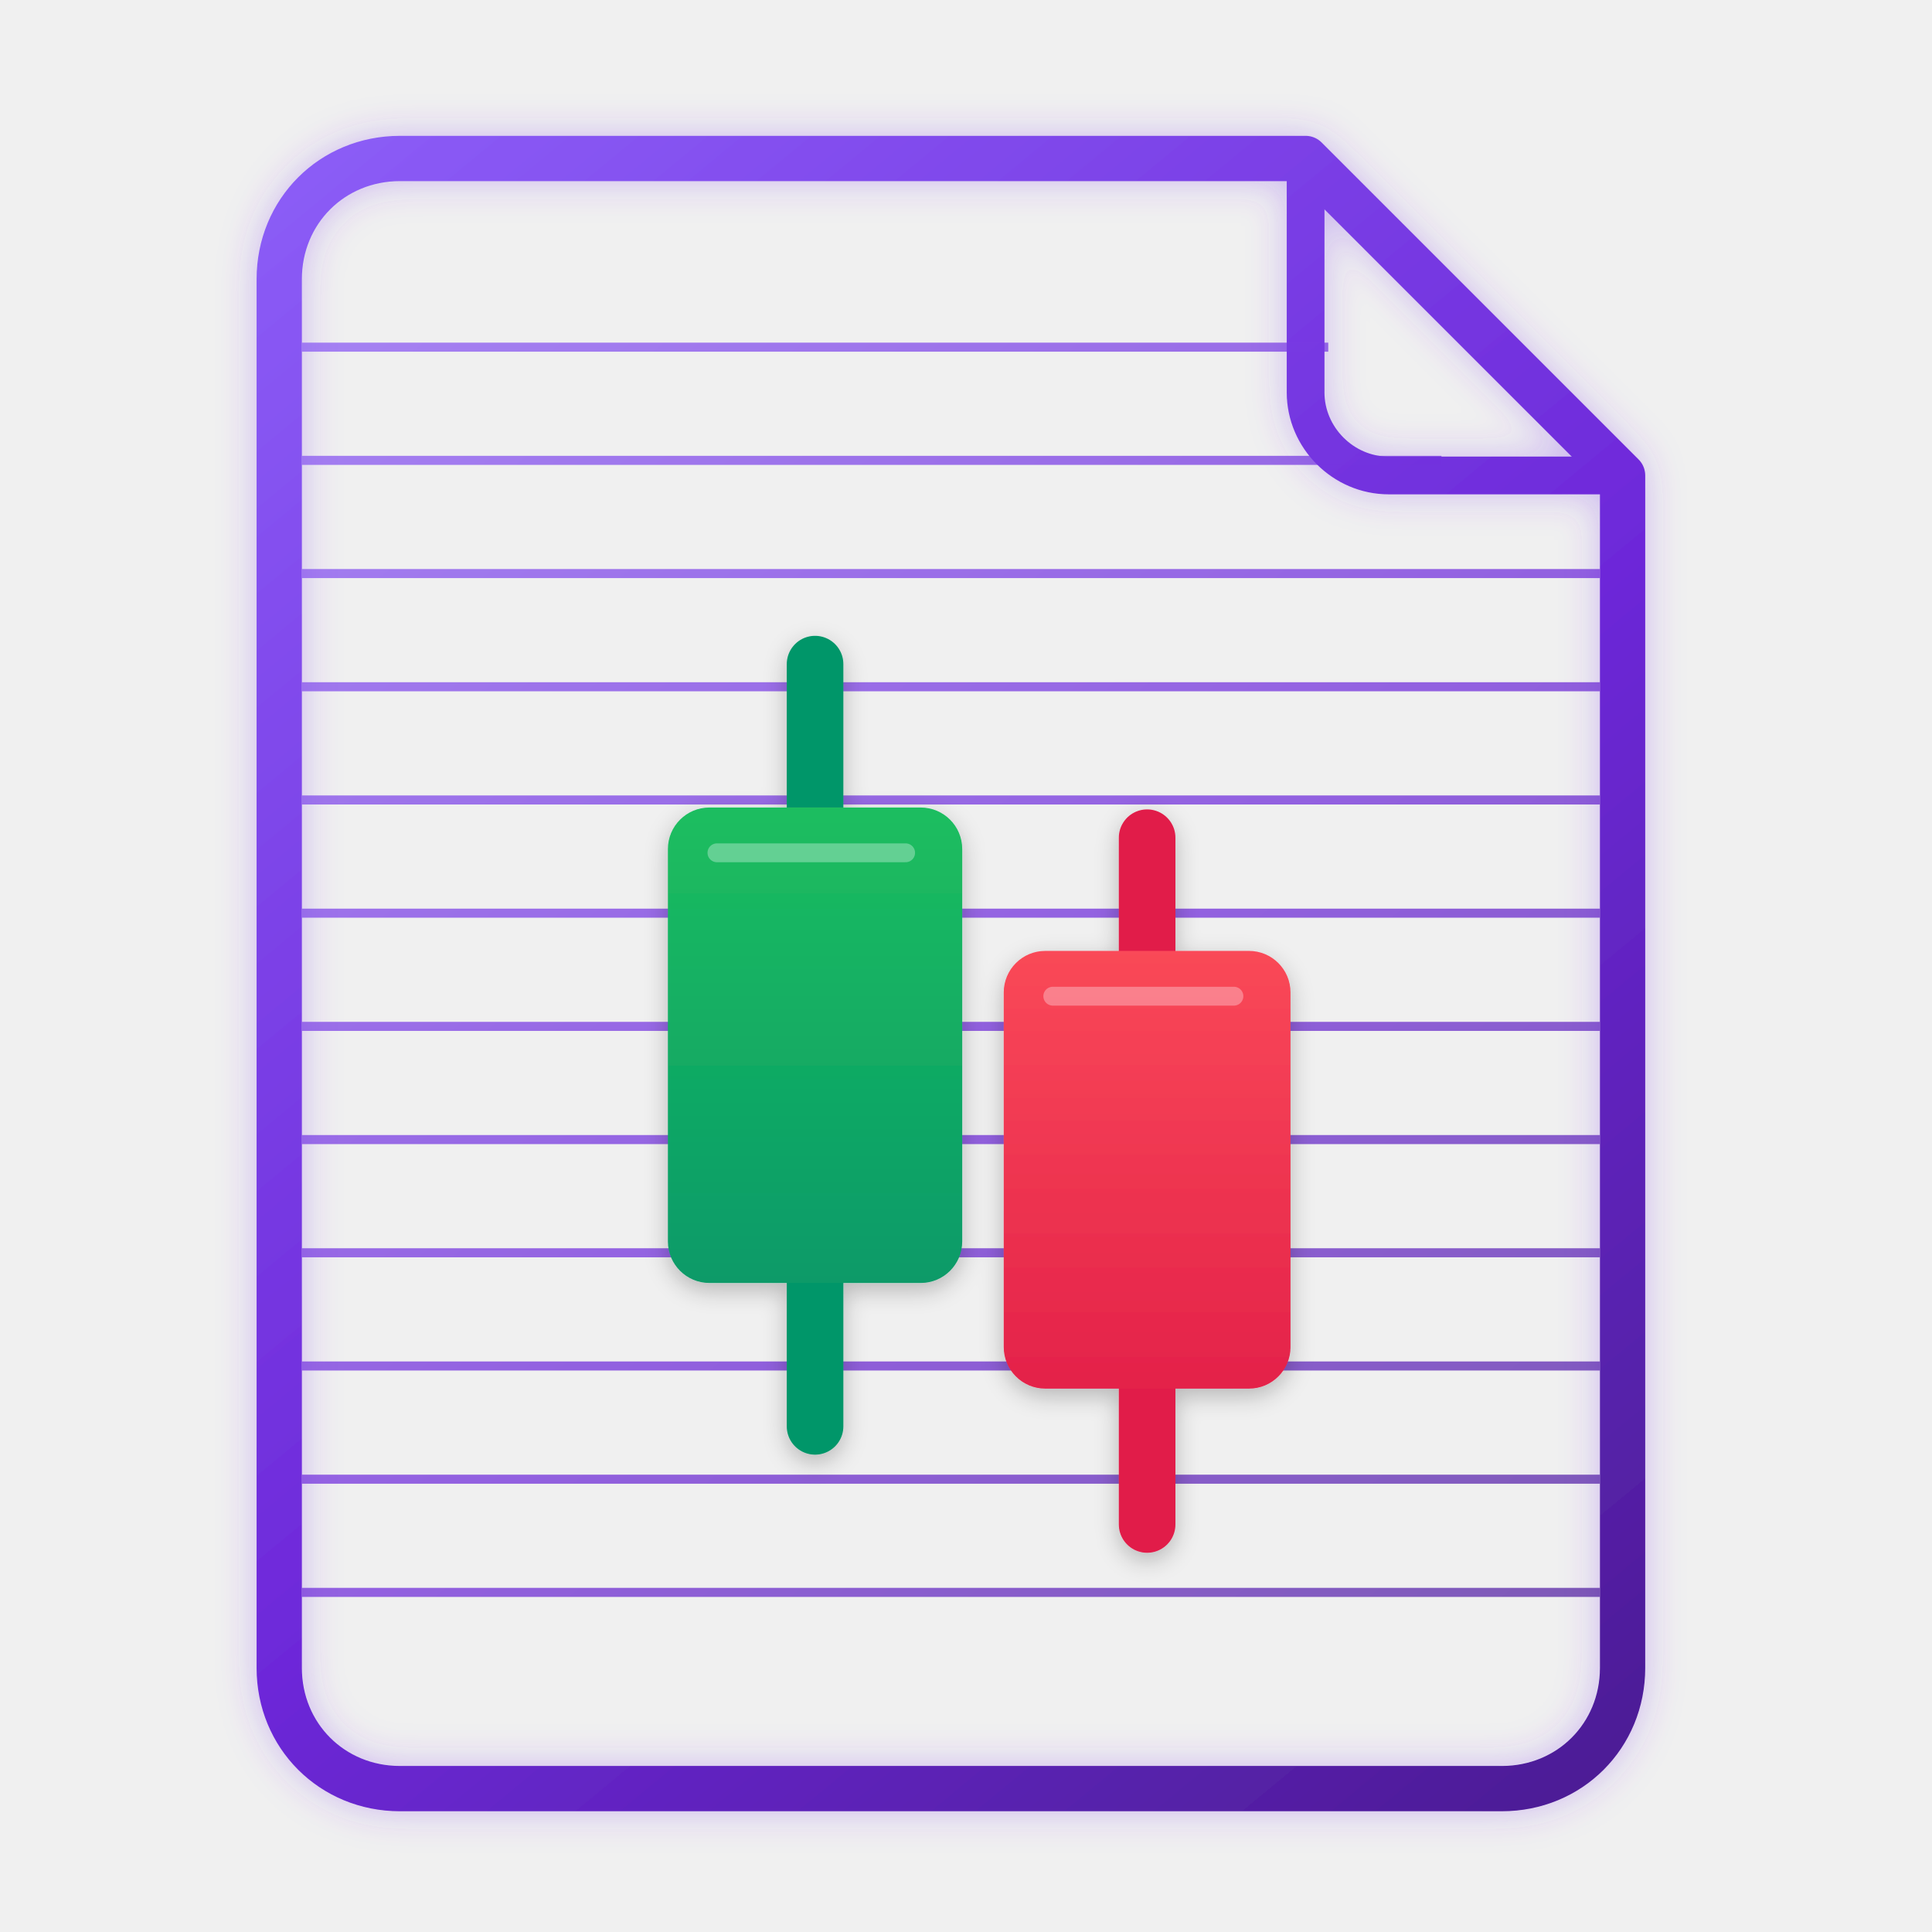
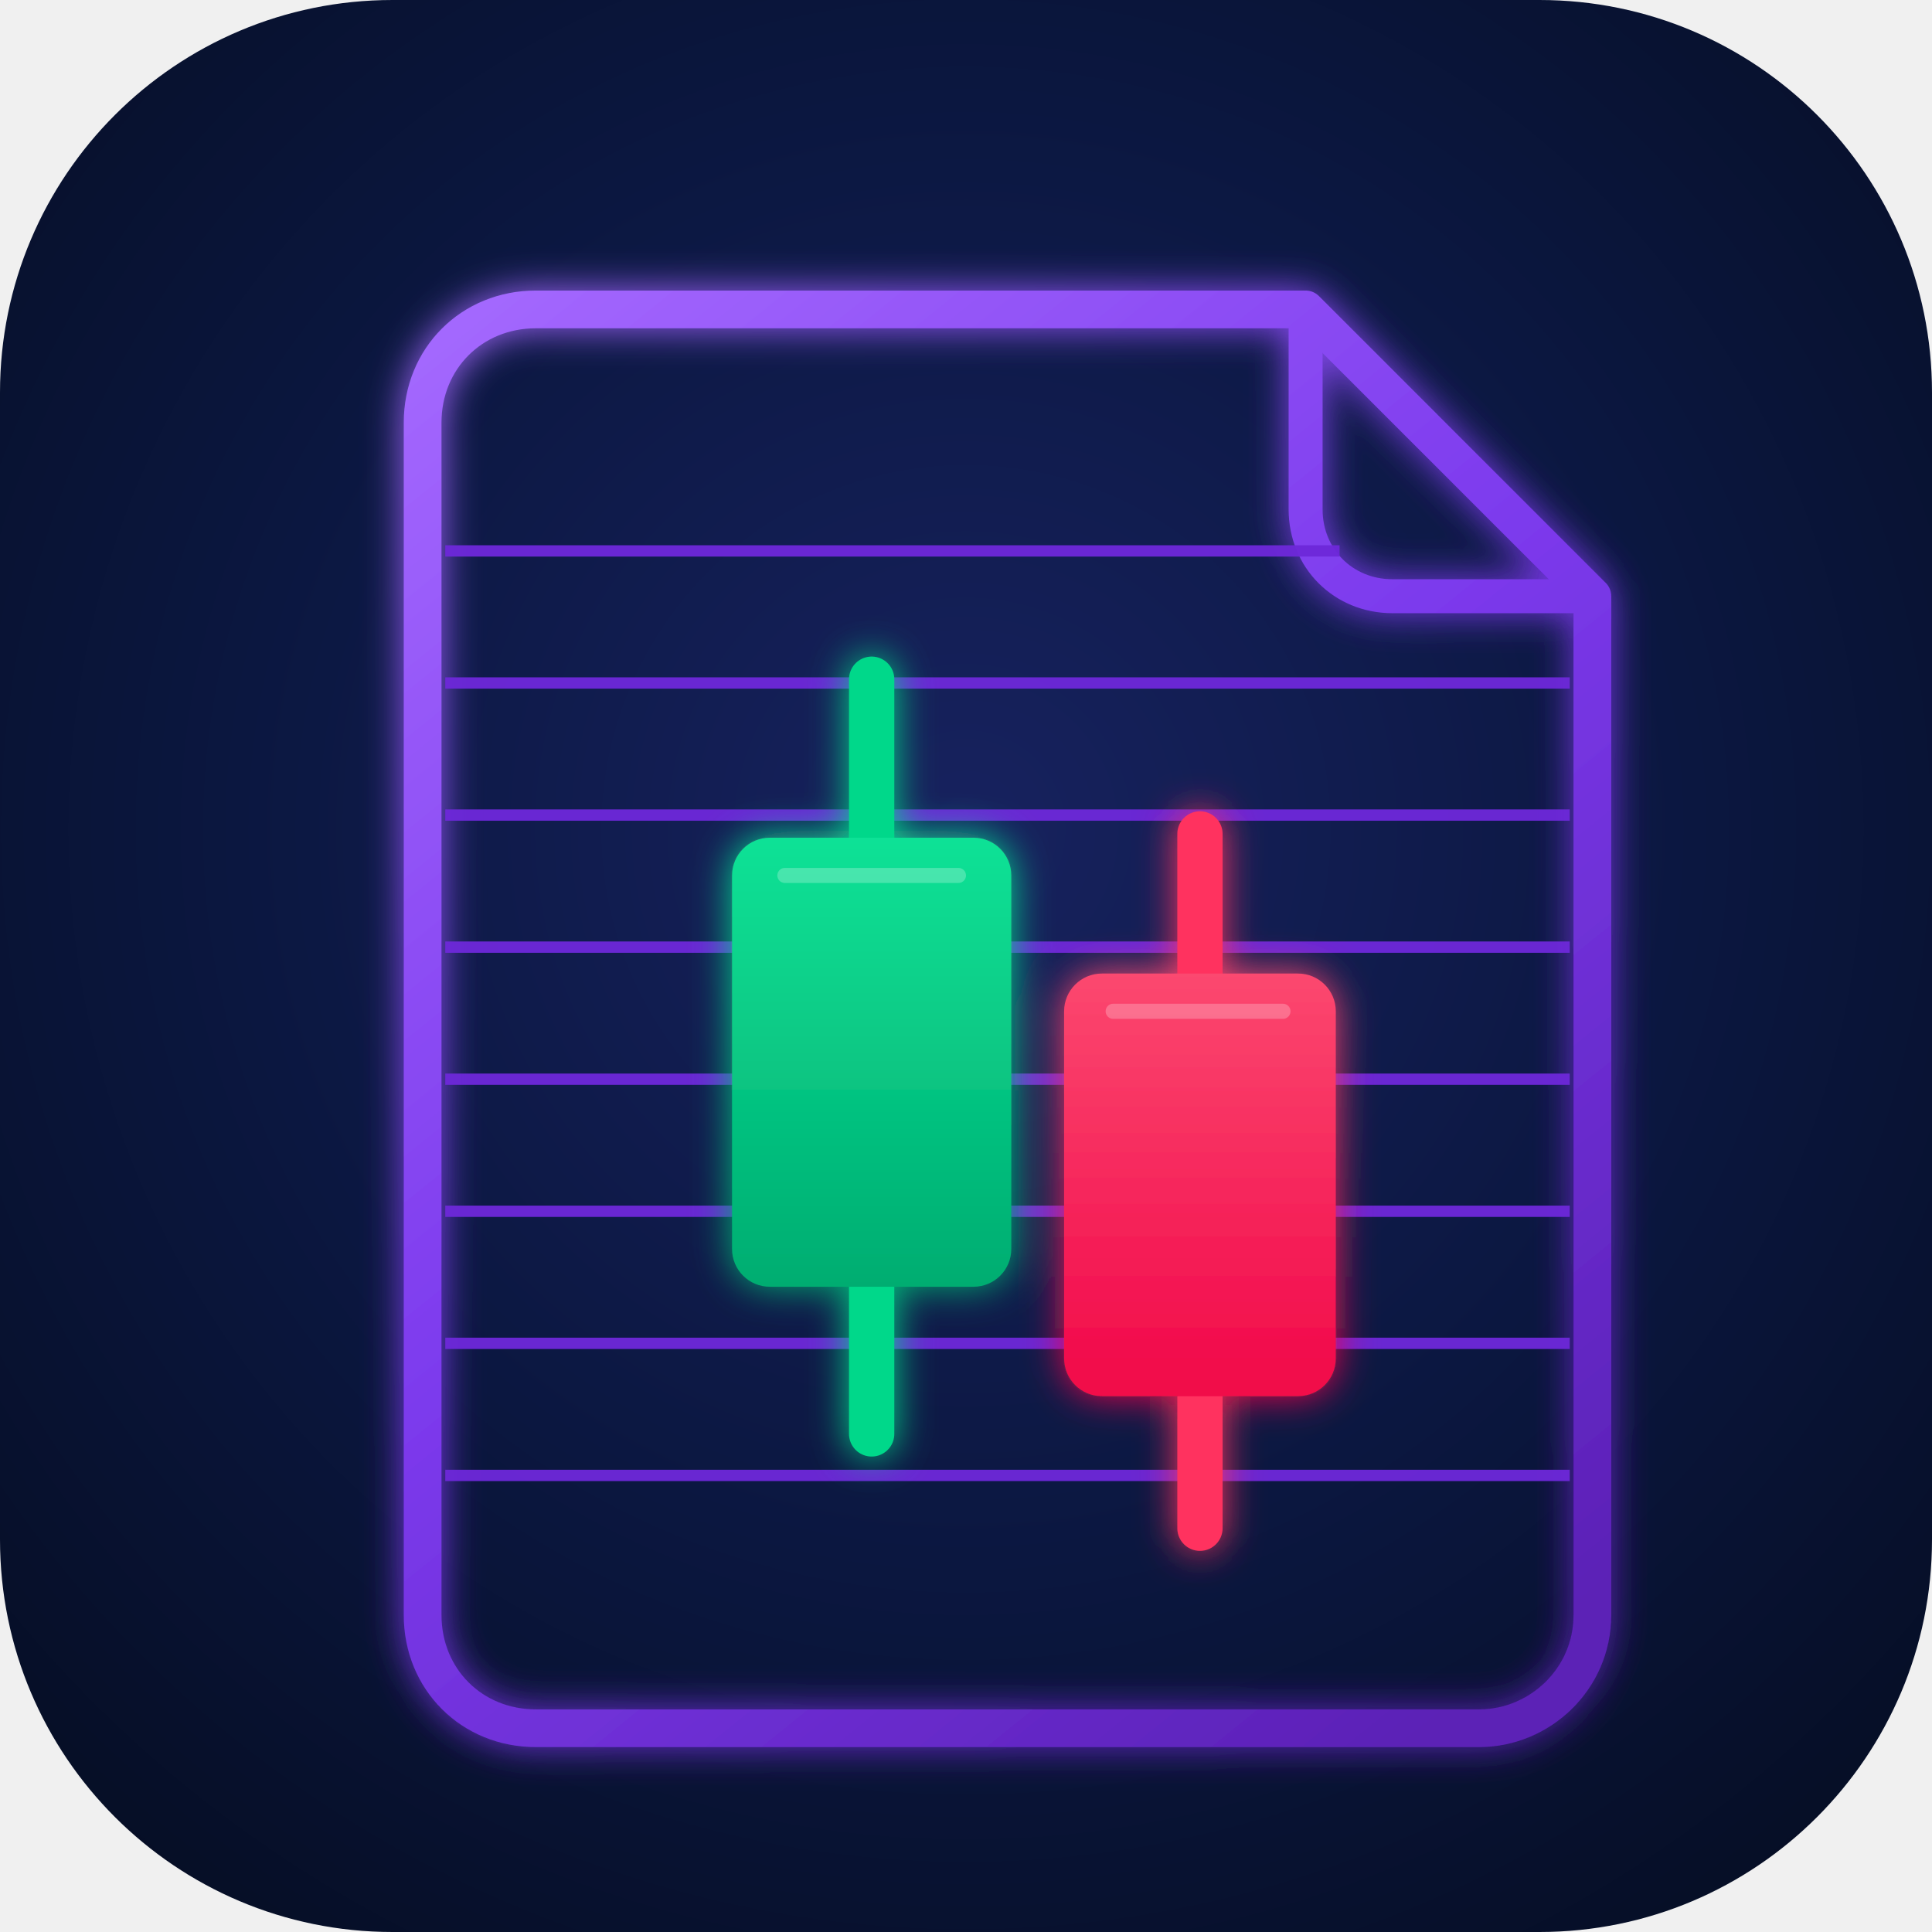
<svg xmlns="http://www.w3.org/2000/svg" viewBox="0 0 512 512" role="img" aria-label="PaperTrade IN logo">
  <defs>
-     <linearGradient id="violet" x1="82" y1="44" x2="432" y2="468" gradientUnits="userSpaceOnUse">
-       <stop offset="0" stop-color="#8b5cf6" />
-       <stop offset="0.55" stop-color="#6d28d9" />
-       <stop offset="1" stop-color="#4c1d95" />
+     <radialGradient id="bg" cx="50%" cy="43%" r="72%">
+       <stop stop-color="#17225f" />
+       <stop offset=".52" stop-color="#0b1740" />
+       <stop offset="1" stop-color="#050d22" />
+     </radialGradient>
+     <linearGradient id="violet" x1="110" y1="74" x2="404" y2="438" gradientUnits="userSpaceOnUse">
+       <stop stop-color="#a66bff" />
+       <stop offset=".5" stop-color="#7c3aed" />
+       <stop offset="1" stop-color="#5b21b6" />
    </linearGradient>
-     <linearGradient id="bull" x1="0" y1="188" x2="0" y2="354" gradientUnits="userSpaceOnUse">
-       <stop offset="0" stop-color="#22c55e" />
-       <stop offset="1" stop-color="#059669" />
+     <linearGradient id="bull" x1="0" y1="190" x2="0" y2="350" gradientUnits="userSpaceOnUse">
+       <stop stop-color="#11f0a0" />
+       <stop offset="1" stop-color="#00a96e" />
    </linearGradient>
-     <linearGradient id="bear" x1="0" y1="224" x2="0" y2="382" gradientUnits="userSpaceOnUse">
-       <stop offset="0" stop-color="#ff525b" />
-       <stop offset="1" stop-color="#e11d48" />
+     <linearGradient id="bear" x1="0" y1="220" x2="0" y2="382" gradientUnits="userSpaceOnUse">
+       <stop stop-color="#ff5e7c" />
+       <stop offset="1" stop-color="#f00045" />
    </linearGradient>
-     <filter id="pageGlow" x="-20%" y="-20%" width="140%" height="140%">
-       <feGaussianBlur stdDeviation="5" result="blur" />
-       <feFlood flood-color="#7c3aed" flood-opacity="0.30" />
-       <feComposite in2="blur" operator="in" />
+     <filter id="glow" x="-35%" y="-35%" width="170%" height="170%">
+       <feGaussianBlur stdDeviation="5" result="b" />
      <feMerge>
-         <feMergeNode />
-         <feMergeNode in="SourceGraphic" />
-       </feMerge>
-     </filter>
-     <filter id="candleGlow" x="-30%" y="-30%" width="160%" height="160%">
-       <feGaussianBlur in="SourceAlpha" stdDeviation="3" result="blur" />
-       <feOffset dy="2" result="offset" />
-       <feComponentTransfer>
-         <feFuncA type="linear" slope="0.24" />
-       </feComponentTransfer>
-       <feMerge>
-         <feMergeNode />
+         <feMergeNode in="b" />
        <feMergeNode in="SourceGraphic" />
      </feMerge>
    </filter>
  </defs>
-   <g fill="none" stroke="url(#violet)" stroke-linecap="round" stroke-linejoin="round" filter="url(#pageGlow)">
-     <path d="M106 42H346l84 84v316c0 18-14 32-32 32H106c-18 0-32-14-32-32V74c0-18 14-32 32-32Z" stroke-width="12" />
-     <path d="M346 42v62c0 12 10 22 22 22h62" stroke-width="10" />
+   <rect width="512" height="512" rx="104" fill="url(#bg)" />
+   <g fill="none" stroke="url(#violet)" stroke-linecap="round" stroke-linejoin="round" filter="url(#glow)">
+     <path d="M142 82h204l76 76v270c0 17-14 30-30 30H142c-17 0-30-13-30-30V112c0-17 13-30 30-30Z" stroke-width="10" />
+     <path d="M346 82v53c0 13 10 23 23 23h53" stroke-width="9" />
  </g>
-   <g stroke="url(#violet)" stroke-width="2.4" opacity="0.72">
-     <path d="M80 92h272M80 122h302M80 152h344M80 182h344M80 212h344M80 242h344M80 272h344M80 302h344M80 332h344M80 362h344M80 392h344M80 422h344" />
+   <g stroke="#6d28d9" stroke-width="3" opacity=".95">
+     <path d="M118 146h237M118 181h298M118 216h298M118 251h298M118 286h298M118 321h298M118 356h298M118 391h298" />
  </g>
-   <g filter="url(#candleGlow)">
-     <path d="M216 176v202" stroke="#059669" stroke-width="15" stroke-linecap="round" />
-     <rect x="177" y="214" width="78" height="126" rx="11" fill="url(#bull)" />
-     <path d="M304 222v182" stroke="#e11d48" stroke-width="15" stroke-linecap="round" />
-     <rect x="266" y="252" width="76" height="116" rx="11" fill="url(#bear)" />
-     <path d="M190 226h50" stroke="#ffffff" stroke-opacity="0.32" stroke-width="5" stroke-linecap="round" />
-     <path d="M279 264h48" stroke="#ffffff" stroke-opacity="0.32" stroke-width="5" stroke-linecap="round" />
+   <g filter="url(#glow)">
+     <path d="M231 180v200" stroke="#00d88a" stroke-width="12" stroke-linecap="round" />
+     <rect x="194" y="222" width="74" height="119" rx="10" fill="url(#bull)" />
+     <path d="M208 232h46" stroke="#fff" stroke-opacity=".24" stroke-width="4" stroke-linecap="round" />
+     <path d="M318 221v184" stroke="#ff315f" stroke-width="12" stroke-linecap="round" />
+     <rect x="282" y="258" width="72" height="112" rx="10" fill="url(#bear)" />
+     <path d="M295 268h45" stroke="#fff" stroke-opacity=".24" stroke-width="4" stroke-linecap="round" />
  </g>
</svg>
